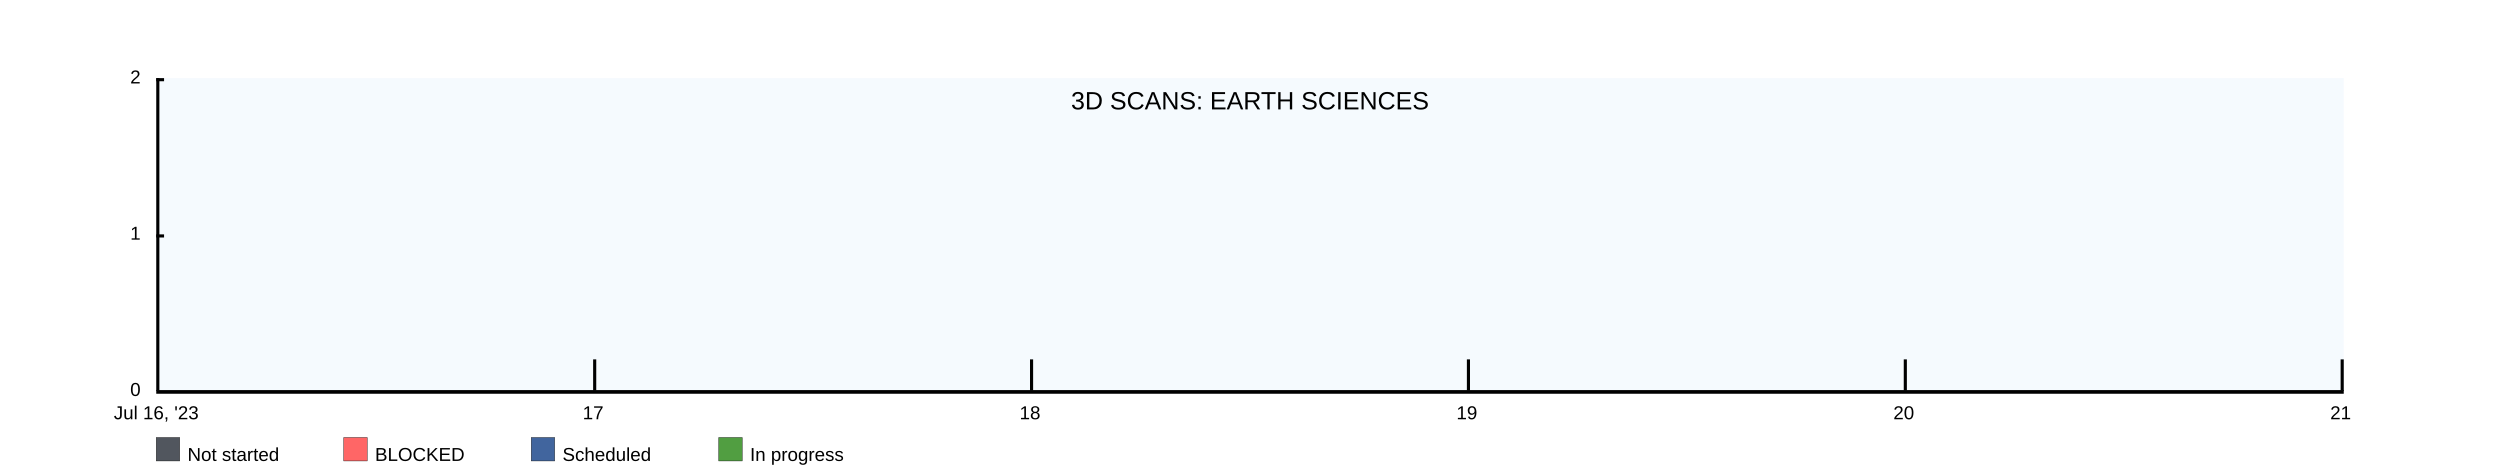
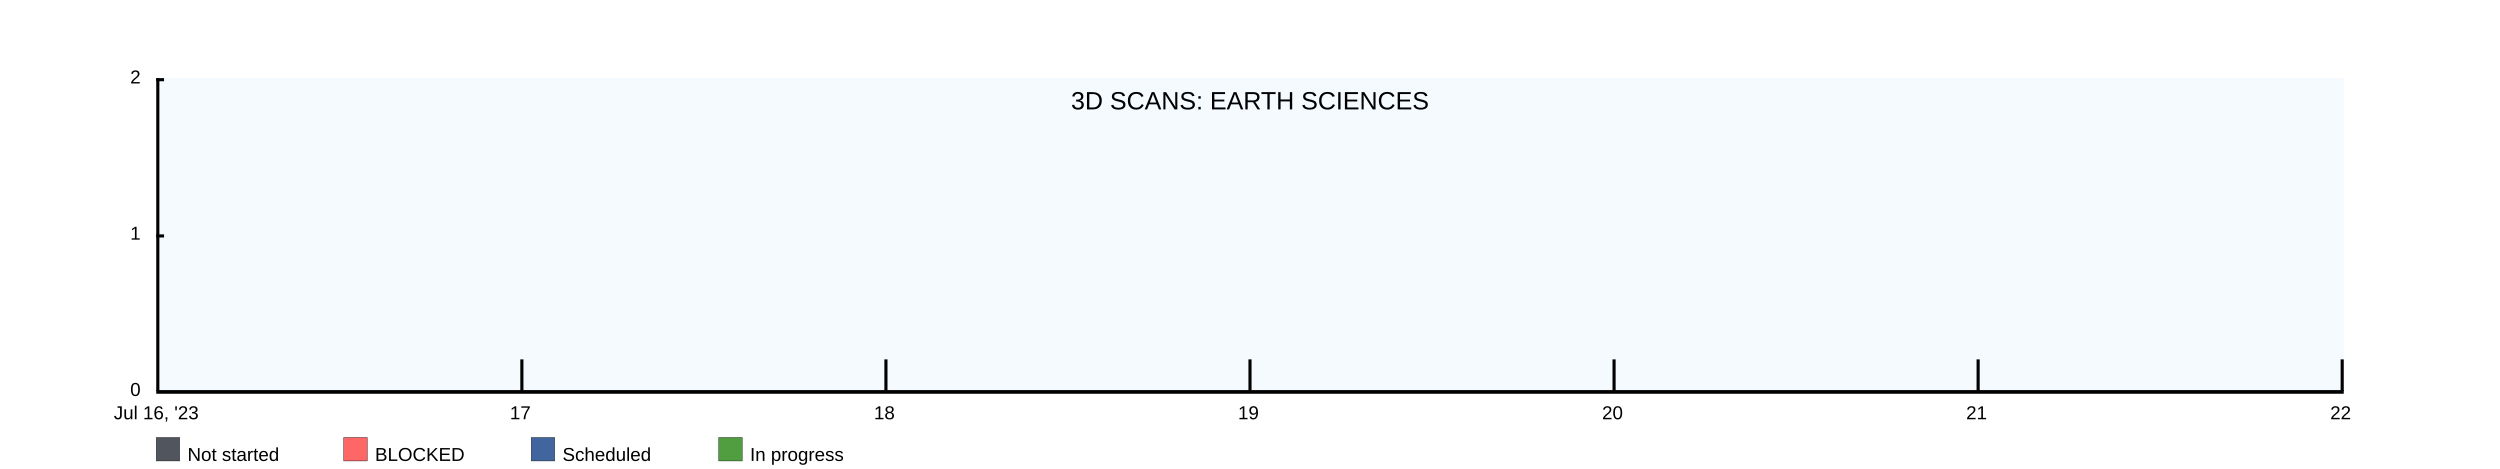
<svg xmlns="http://www.w3.org/2000/svg" width="1600" height="300">
  <rect x="100" y="50" width="1400" height="200" fill="rgba(221, 239, 250, .3)" />
  <clipPath id="theGraph">
    <rect x="100" y="50" width="1400" height="200" fill="black" />
  </clipPath>
  <rect x="100" y="280" width="15" height="15" fill="#51565E" stroke="black" stroke-width="0.25" />
  <text x="120" y="295" font-family="Arial" font-size="12" fill="black">Not started</text>
  <rect x="220" y="280" width="15" height="15" fill="#FF6666" stroke="black" stroke-width="0.25" />
  <text x="240" y="295" font-family="Arial" font-size="12" fill="black">BLOCKED</text>
  <rect x="340" y="280" width="15" height="15" fill="#41659E" stroke="black" stroke-width="0.25" />
  <text x="360" y="295" font-family="Arial" font-size="12" fill="black">Scheduled</text>
  <rect x="460" y="280" width="15" height="15" fill="#519E41" stroke="black" stroke-width="0.25" />
  <text x="480" y="295" font-family="Arial" font-size="12" fill="black">In progress</text>
-   <path d="M 100 250 M 100 250 C 100 250 380 250 380 250 C 380 250 660 250 660 250 C 660 250 940 250 940 250 C 940 250 1220 250 1220 250 C 1220 250 1500 250 1500 250 C 1500 250 1500 250 1500 250 C 1500 250 100 250 100 250 Z" fill="#519E41" stroke="black" stroke-width="0.25" />
-   <path d="M 100 250 M 100 250 C 100 250 380 250 380 250 C 380 250 660 250 660 250 C 660 250 940 250 940 250 C 940 250 1220 250 1220 250 C 1220 250 1500 250 1500 250 C 1500 250 1500 250 1500 250 C 1500 250 100 250 100 250 Z" fill="#41659E" stroke="black" stroke-width="0.25" />
-   <path d="M 100 250 M 100 250 C 100 250 380 250 380 250 C 380 250 660 250 660 250 C 660 250 940 250 940 250 C 940 250 1220 250 1220 250 C 1220 250 1500 250 1500 250 C 1500 250 1500 250 1500 250 C 1500 250 100 250 100 250 Z" fill="#FF6666" stroke="black" stroke-width="0.25" />
-   <path d="M 100 250 M 100 250 C 100 250 380 250 380 250 C 380 250 660 250 660 250 C 660 250 940 250 940 250 C 940 250 1220 250 1220 250 C 1220 250 1500 250 1500 250 C 1500 250 1500 250 1500 250 C 1500 250 100 250 100 250 Z" fill="#51565E" stroke="black" stroke-width="0.25" />
+   <path d="M 100 250 M 100 250 C 100 250 333.333 250 333.333 250 C 333.333 250 566.667 250 566.667 250 C 566.667 250 800 250 800 250 C 800 250 1033.333 250 1033.333 250 C 1033.333 250 1266.667 250 1266.667 250 C 1266.667 250 1500 250 1500 250 C 1500 250 1500 250 1500 250 C 1500 250 100 250 100 250 Z" fill="#519E41" stroke="black" stroke-width="0.25" />
+   <path d="M 100 250 M 100 250 C 100 250 333.333 250 333.333 250 C 333.333 250 566.667 250 566.667 250 C 566.667 250 800 250 800 250 C 800 250 1033.333 250 1033.333 250 C 1033.333 250 1266.667 250 1266.667 250 C 1266.667 250 1500 250 1500 250 C 1500 250 1500 250 1500 250 C 1500 250 100 250 100 250 Z" fill="#41659E" stroke="black" stroke-width="0.25" />
+   <path d="M 100 250 M 100 250 C 100 250 333.333 250 333.333 250 C 333.333 250 566.667 250 566.667 250 C 566.667 250 800 250 800 250 C 800 250 1033.333 250 1033.333 250 C 1033.333 250 1266.667 250 1266.667 250 C 1266.667 250 1500 250 1500 250 C 1500 250 1500 250 1500 250 C 1500 250 100 250 100 250 Z" fill="#FF6666" stroke="black" stroke-width="0.25" />
+   <path d="M 100 250 M 100 250 C 100 250 333.333 250 333.333 250 C 333.333 250 566.667 250 566.667 250 C 566.667 250 800 250 800 250 C 800 250 1033.333 250 1033.333 250 C 1033.333 250 1266.667 250 1266.667 250 C 1266.667 250 1500 250 1500 250 C 1500 250 1500 250 1500 250 C 1500 250 100 250 100 250 Z" fill="#51565E" stroke="black" stroke-width="0.25" />
  <text x="800" y="70" font-family="Arial" font-size="16" fill="black" text-anchor="middle" alignment-baseline="middle">3D SCANS: EARTH SCIENCES</text>
  <rect x="100" y="250" width="1400" height="2" fill="black" />
  <rect x="100" y="50" width="5" height="2" fill="black" />
  <rect x="100" y="150" width="5" height="2" fill="black" />
  <text x="90" y="50" font-family="Arial" font-size="12" fill="black" text-anchor="end" dominant-baseline="middle">2</text>
  <text x="90" y="150" font-family="Arial" font-size="12" fill="black" text-anchor="end" dominant-baseline="middle">1</text>
  <text x="90" y="250" font-family="Arial" font-size="12" fill="black" text-anchor="end" dominant-baseline="middle">0</text>
  <text x="100" y="260" font-family="Arial" fill="black" text-anchor="middle" dominant-baseline="hanging">Jul 16, '23</text>
-   <text x="379.6" y="260" font-family="Arial" fill="black" text-anchor="middle" dominant-baseline="hanging">17</text>
-   <text x="659.2" y="260" font-family="Arial" fill="black" text-anchor="middle" dominant-baseline="hanging">18</text>
-   <text x="938.8" y="260" font-family="Arial" fill="black" text-anchor="middle" dominant-baseline="hanging">19</text>
-   <text x="1218.4" y="260" font-family="Arial" fill="black" text-anchor="middle" dominant-baseline="hanging">20</text>
-   <text x="1498" y="260" font-family="Arial" fill="black" text-anchor="middle" dominant-baseline="hanging">21</text>
+   <text x="333" y="260" font-family="Arial" fill="black" text-anchor="middle" dominant-baseline="hanging">17</text>
+   <text x="566" y="260" font-family="Arial" fill="black" text-anchor="middle" dominant-baseline="hanging">18</text>
+   <text x="799" y="260" font-family="Arial" fill="black" text-anchor="middle" dominant-baseline="hanging">19</text>
+   <text x="1032" y="260" font-family="Arial" fill="black" text-anchor="middle" dominant-baseline="hanging">20</text>
+   <text x="1265" y="260" font-family="Arial" fill="black" text-anchor="middle" dominant-baseline="hanging">21</text>
+   <text x="1498" y="260" font-family="Arial" fill="black" text-anchor="middle" dominant-baseline="hanging">22</text>
  <rect x="100" y="50" width="2" height="200" fill="black" />
-   <rect x="379.6" y="230" width="2" height="20" fill="black" />
-   <rect x="659.2" y="230" width="2" height="20" fill="black" />
-   <rect x="938.8" y="230" width="2" height="20" fill="black" />
-   <rect x="1218.4" y="230" width="2" height="20" fill="black" />
+   <rect x="333" y="230" width="2" height="20" fill="black" />
+   <rect x="566" y="230" width="2" height="20" fill="black" />
+   <rect x="799" y="230" width="2" height="20" fill="black" />
+   <rect x="1032" y="230" width="2" height="20" fill="black" />
+   <rect x="1265" y="230" width="2" height="20" fill="black" />
  <rect x="1498" y="230" width="2" height="20" fill="black" />
</svg>
